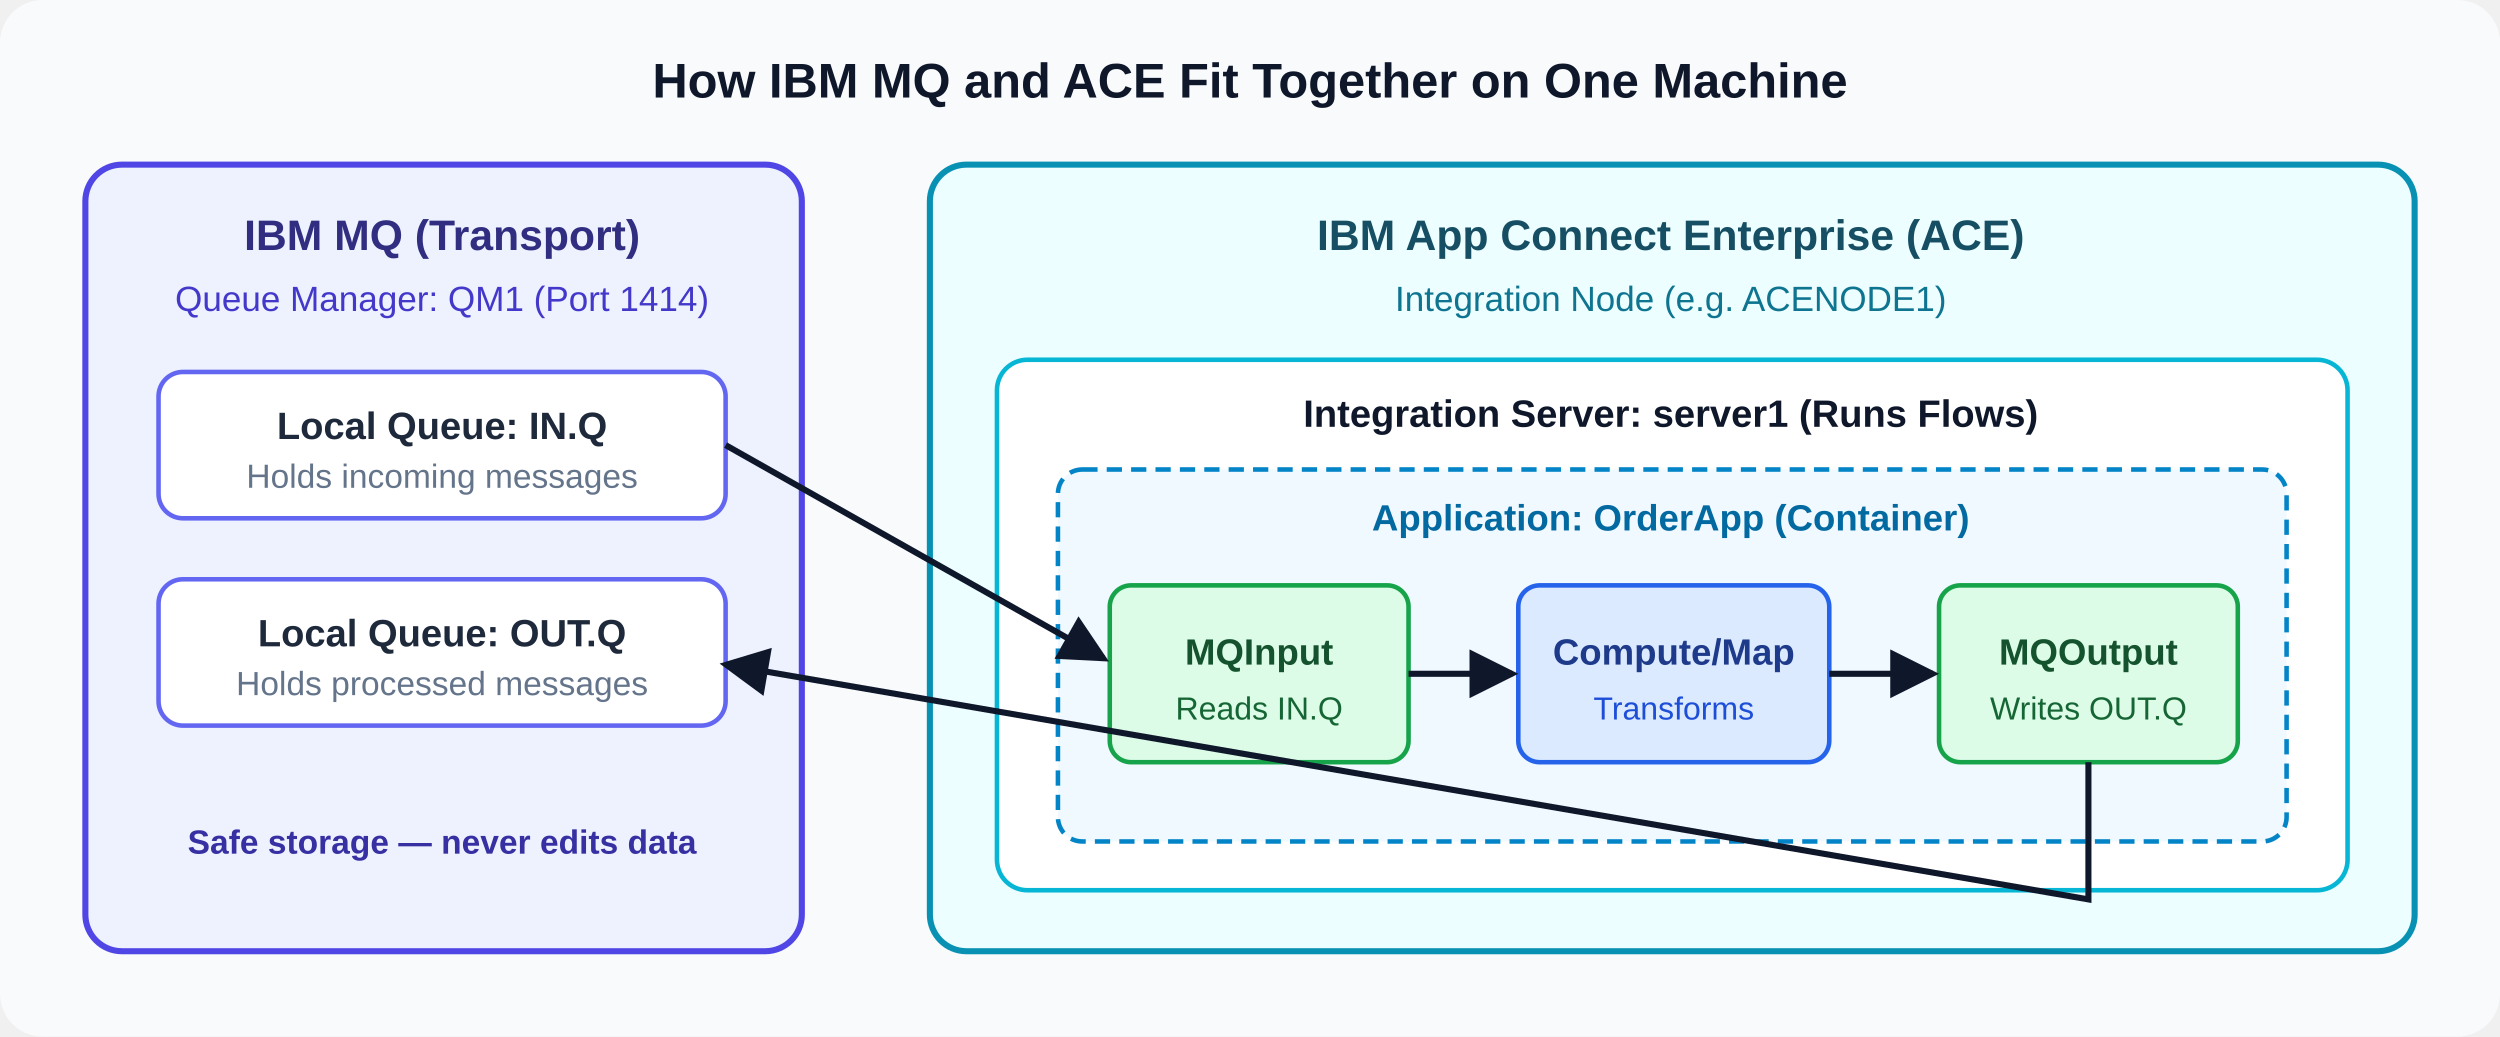
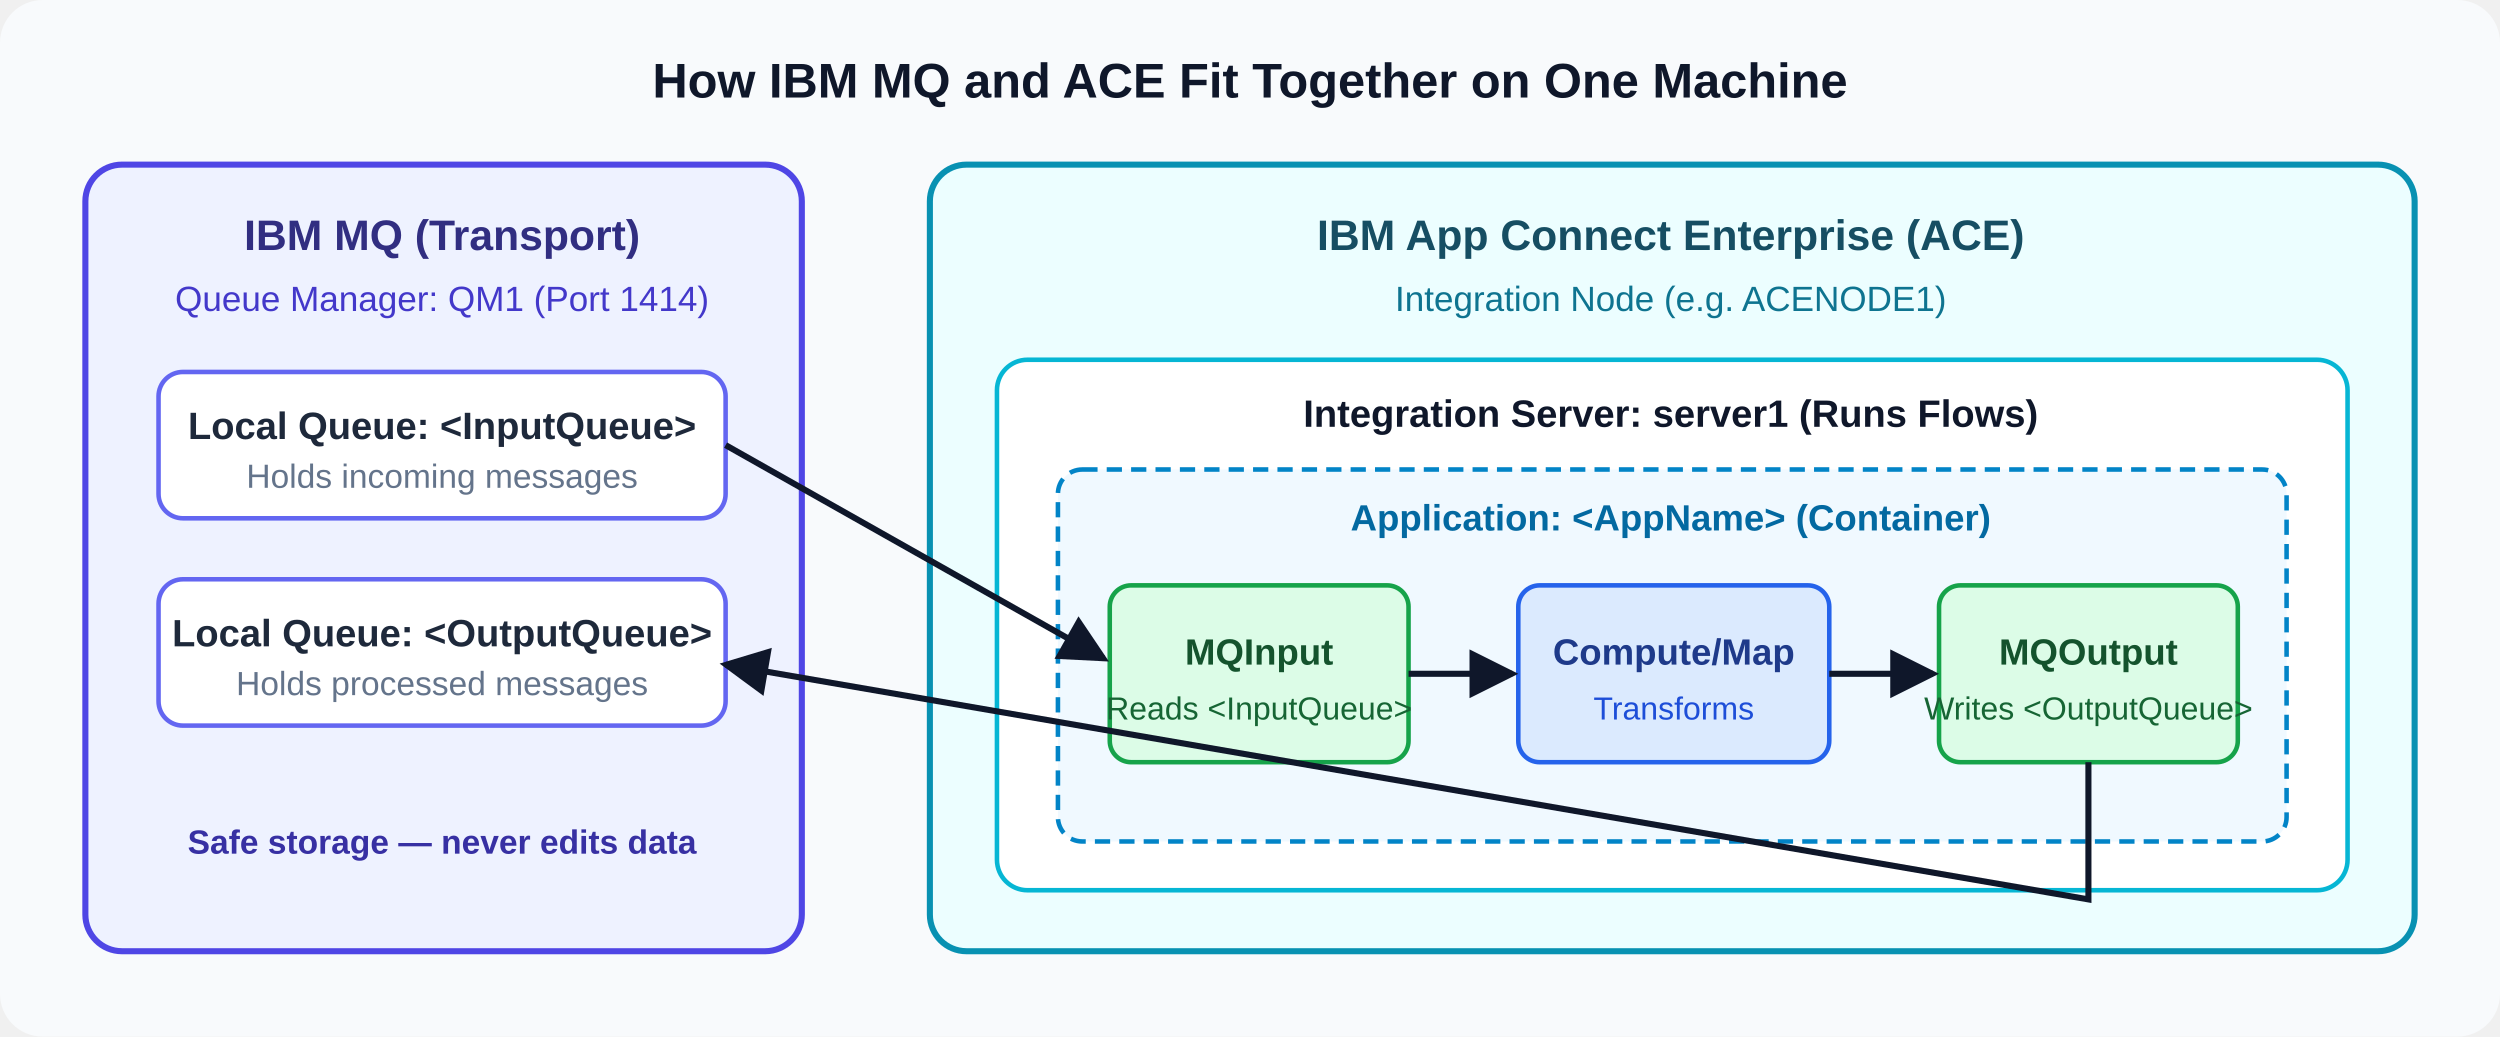
<svg xmlns="http://www.w3.org/2000/svg" viewBox="0 0 820 340" width="820" height="340" font-family="Segoe UI, Arial, sans-serif">
  <rect width="820" height="340" rx="14" fill="#f8fafc" />
  <text x="410" y="32" text-anchor="middle" font-size="16" font-weight="700" fill="#0f172a">How IBM MQ and ACE Fit Together on One Machine</text>
  <rect x="28" y="54" width="235" height="258" rx="12" fill="#eef2ff" stroke="#4f46e5" stroke-width="2" />
  <text x="145" y="82" text-anchor="middle" font-size="14" font-weight="700" fill="#312e81">IBM MQ (Transport)</text>
  <text x="145" y="102" text-anchor="middle" font-size="11.5" fill="#4338ca">Queue Manager: QM1 (Port 1414)</text>
  <rect x="52" y="122" width="186" height="48" rx="8" fill="#ffffff" stroke="#6366f1" stroke-width="1.5" />
-   <text x="145" y="144" text-anchor="middle" font-size="12.5" font-weight="700" fill="#1e293b">Local Queue: IN.Q</text>
+   <text x="145" y="144" text-anchor="middle" font-size="12.5" font-weight="700" fill="#1e293b">Local Queue: &lt;InputQueue&gt;</text>
  <text x="145" y="160" text-anchor="middle" font-size="11" fill="#64748b">Holds incoming messages</text>
  <rect x="52" y="190" width="186" height="48" rx="8" fill="#ffffff" stroke="#6366f1" stroke-width="1.5" />
-   <text x="145" y="212" text-anchor="middle" font-size="12.5" font-weight="700" fill="#1e293b">Local Queue: OUT.Q</text>
+   <text x="145" y="212" text-anchor="middle" font-size="12.5" font-weight="700" fill="#1e293b">Local Queue: &lt;OutputQueue&gt;</text>
  <text x="145" y="228" text-anchor="middle" font-size="11" fill="#64748b">Holds processed messages</text>
  <text x="145" y="280" text-anchor="middle" font-size="11" font-weight="600" fill="#3730a3">Safe storage — never edits data</text>
  <rect x="305" y="54" width="487" height="258" rx="12" fill="#ecfeff" stroke="#0891b2" stroke-width="2" />
  <text x="548" y="82" text-anchor="middle" font-size="14" font-weight="700" fill="#164e63">IBM App Connect Enterprise (ACE)</text>
  <text x="548" y="102" text-anchor="middle" font-size="11.5" fill="#0e7490">Integration Node (e.g. ACENODE1)</text>
  <rect x="327" y="118" width="443" height="174" rx="10" fill="#ffffff" stroke="#06b6d4" stroke-width="1.5" />
  <text x="548" y="140" text-anchor="middle" font-size="12.5" font-weight="700" fill="#0f172a">Integration Server: server1 (Runs Flows)</text>
  <rect x="347" y="154" width="403" height="122" rx="8" fill="#f0f9ff" stroke="#0284c7" stroke-width="1.5" stroke-dasharray="5,3" />
-   <text x="548" y="174" text-anchor="middle" font-size="12" font-weight="700" fill="#0369a1">Application: OrderApp (Container)</text>
+   <text x="548" y="174" text-anchor="middle" font-size="12" font-weight="700" fill="#0369a1">Application: &lt;AppName&gt; (Container)</text>
  <rect x="364" y="192" width="98" height="58" rx="7" fill="#dcfce7" stroke="#16a34a" stroke-width="1.5" />
  <text x="413" y="218" text-anchor="middle" font-size="12" font-weight="700" fill="#14532d">MQInput</text>
-   <text x="413" y="236" text-anchor="middle" font-size="10.5" fill="#166534">Reads IN.Q</text>
+   <text x="413" y="236" text-anchor="middle" font-size="10.5" fill="#166534">Reads &lt;InputQueue&gt;</text>
  <rect x="498" y="192" width="102" height="58" rx="7" fill="#dbeafe" stroke="#2563eb" stroke-width="1.5" />
  <text x="549" y="218" text-anchor="middle" font-size="12" font-weight="700" fill="#1e3a8a">Compute/Map</text>
  <text x="549" y="236" text-anchor="middle" font-size="10.5" fill="#1d4ed8">Transforms</text>
  <rect x="636" y="192" width="98" height="58" rx="7" fill="#dcfce7" stroke="#16a34a" stroke-width="1.5" />
  <text x="685" y="218" text-anchor="middle" font-size="12" font-weight="700" fill="#14532d">MQOutput</text>
-   <text x="685" y="236" text-anchor="middle" font-size="10.5" fill="#166534">Writes OUT.Q</text>
+   <text x="685" y="236" text-anchor="middle" font-size="10.5" fill="#166534">Writes &lt;OutputQueue&gt;</text>
  <defs>
    <marker id="arr" markerWidth="8" markerHeight="8" refX="7" refY="4" orient="auto">
      <path d="M0,0 L8,4 L0,8 Z" fill="#0f172a" />
    </marker>
  </defs>
  <line x1="238" y1="146" x2="362" y2="216" stroke="#0f172a" stroke-width="2" marker-end="url(#arr)" />
  <line x1="462" y1="221" x2="496" y2="221" stroke="#0f172a" stroke-width="2" marker-end="url(#arr)" />
  <line x1="600" y1="221" x2="634" y2="221" stroke="#0f172a" stroke-width="2" marker-end="url(#arr)" />
  <path d="M685,250 L685,295 L238,218" fill="none" stroke="#0f172a" stroke-width="2" marker-end="url(#arr)" />
</svg>
